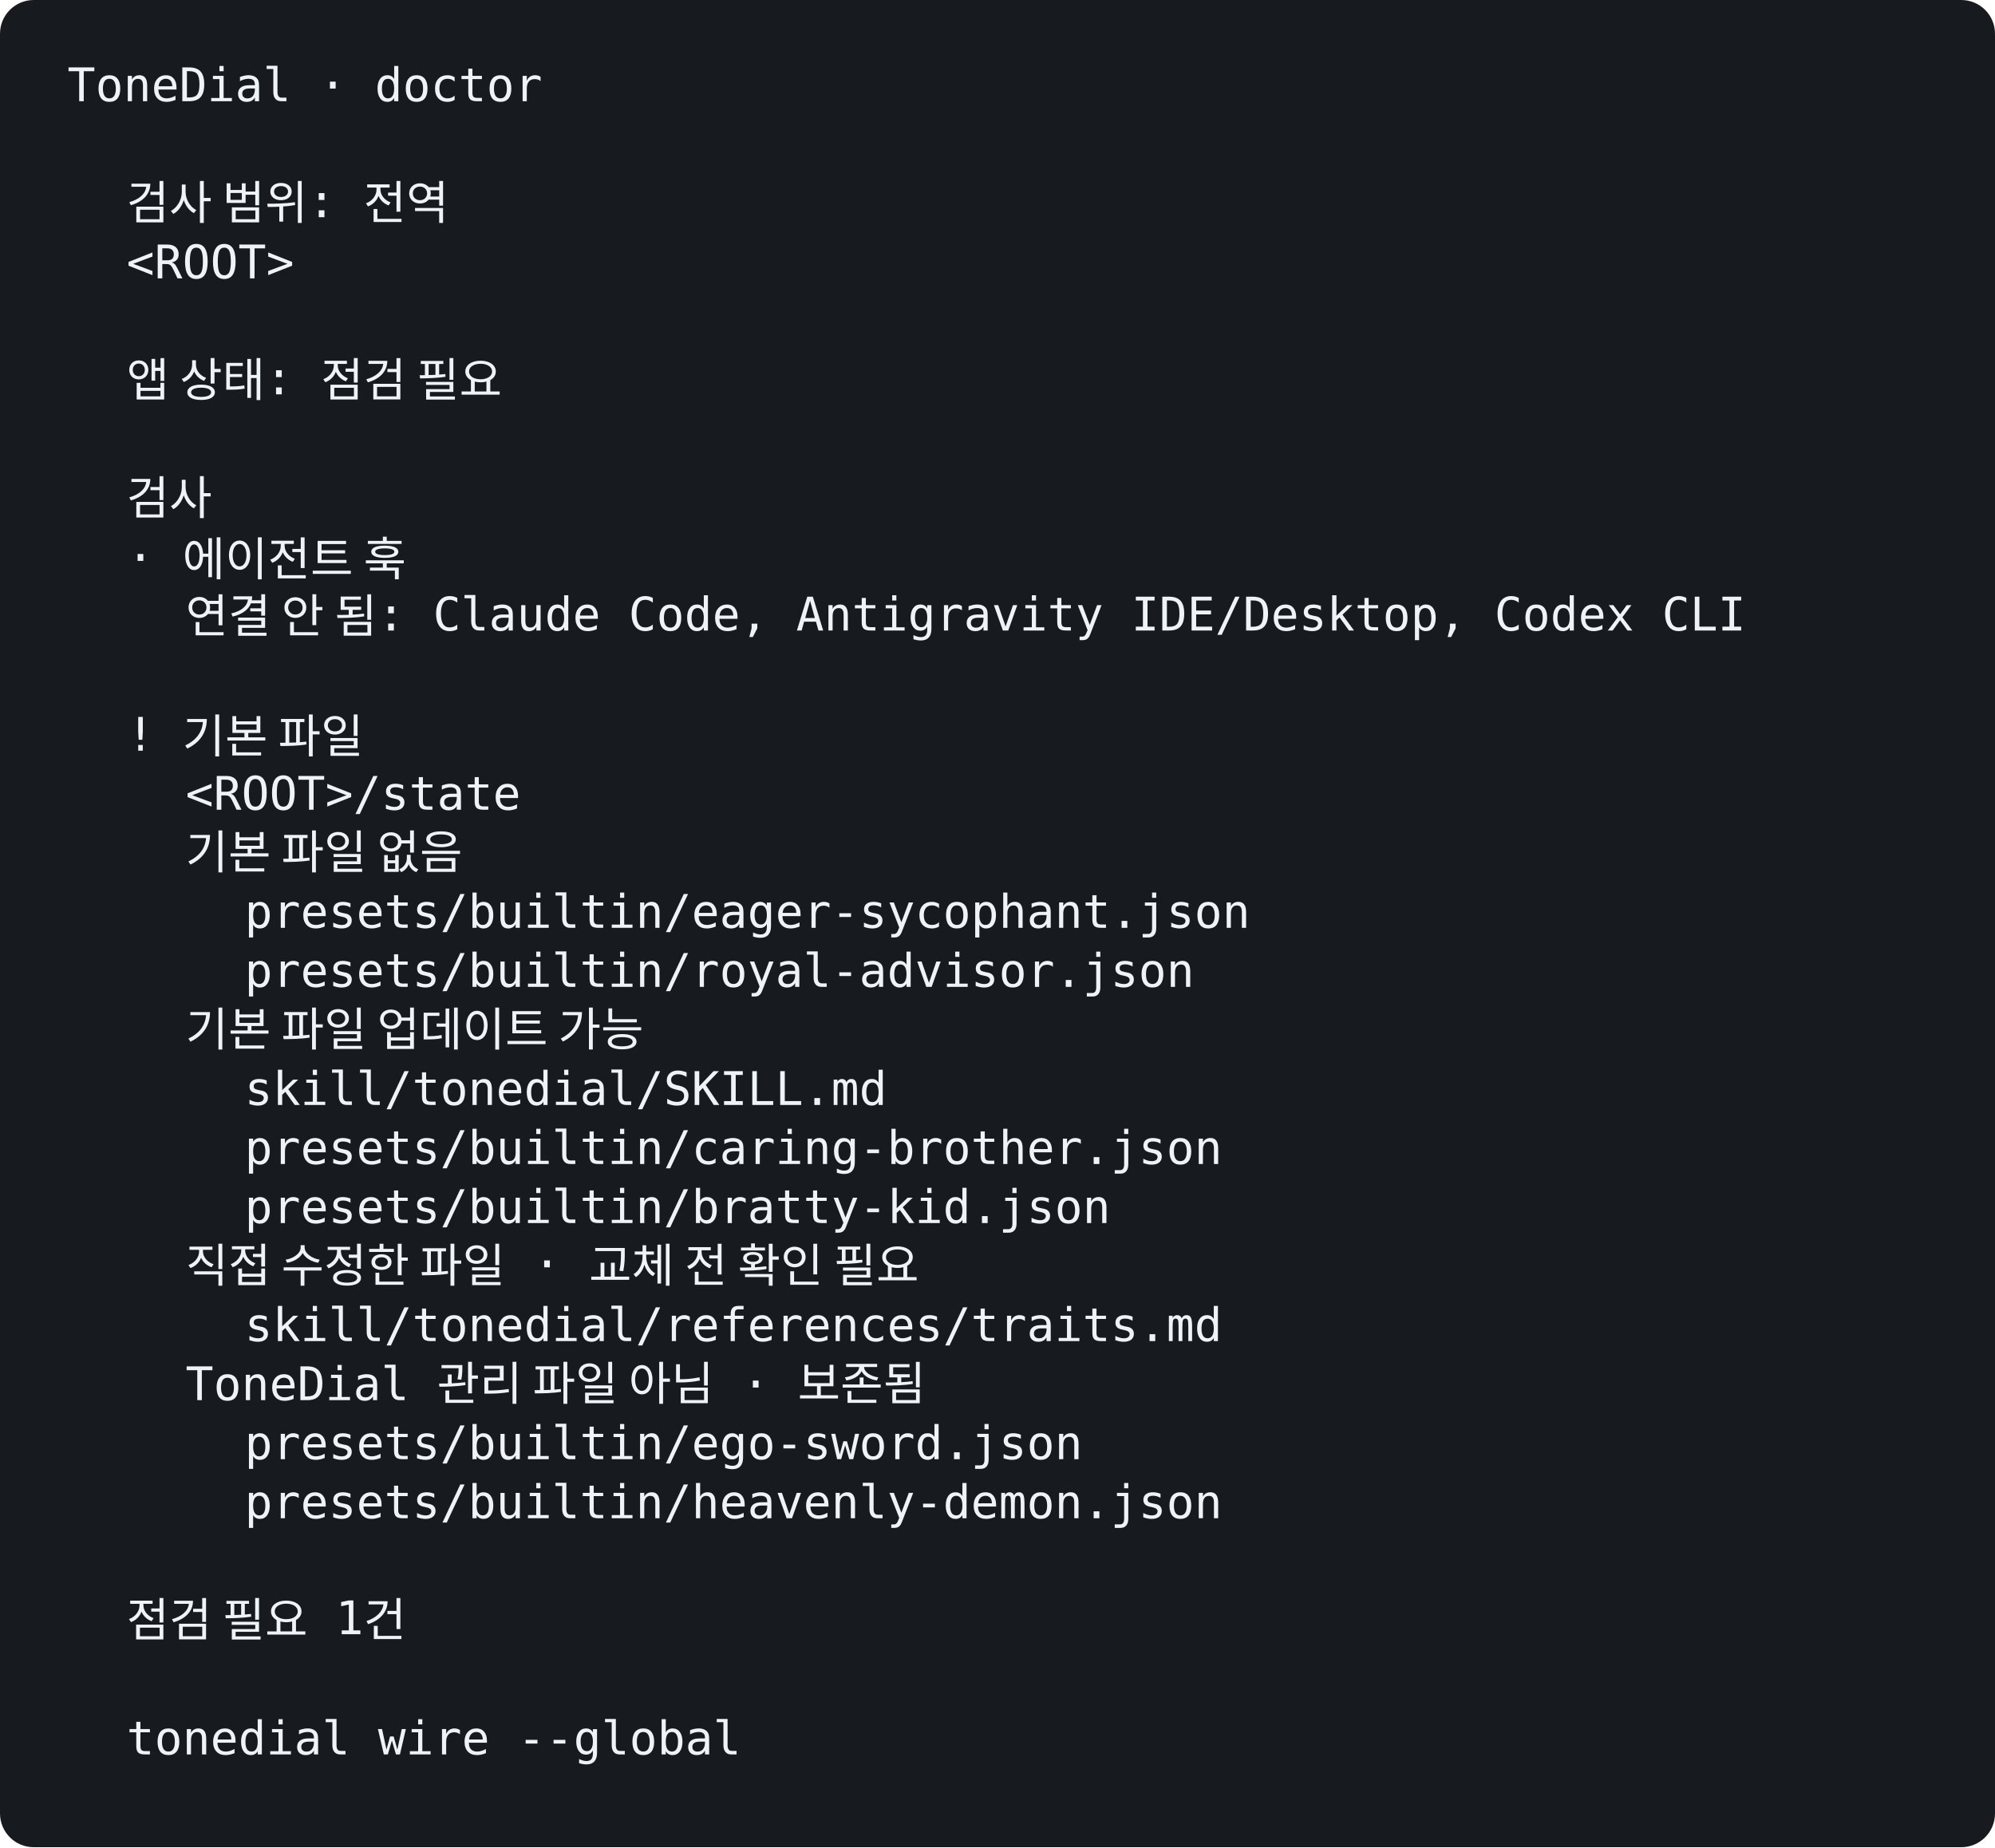
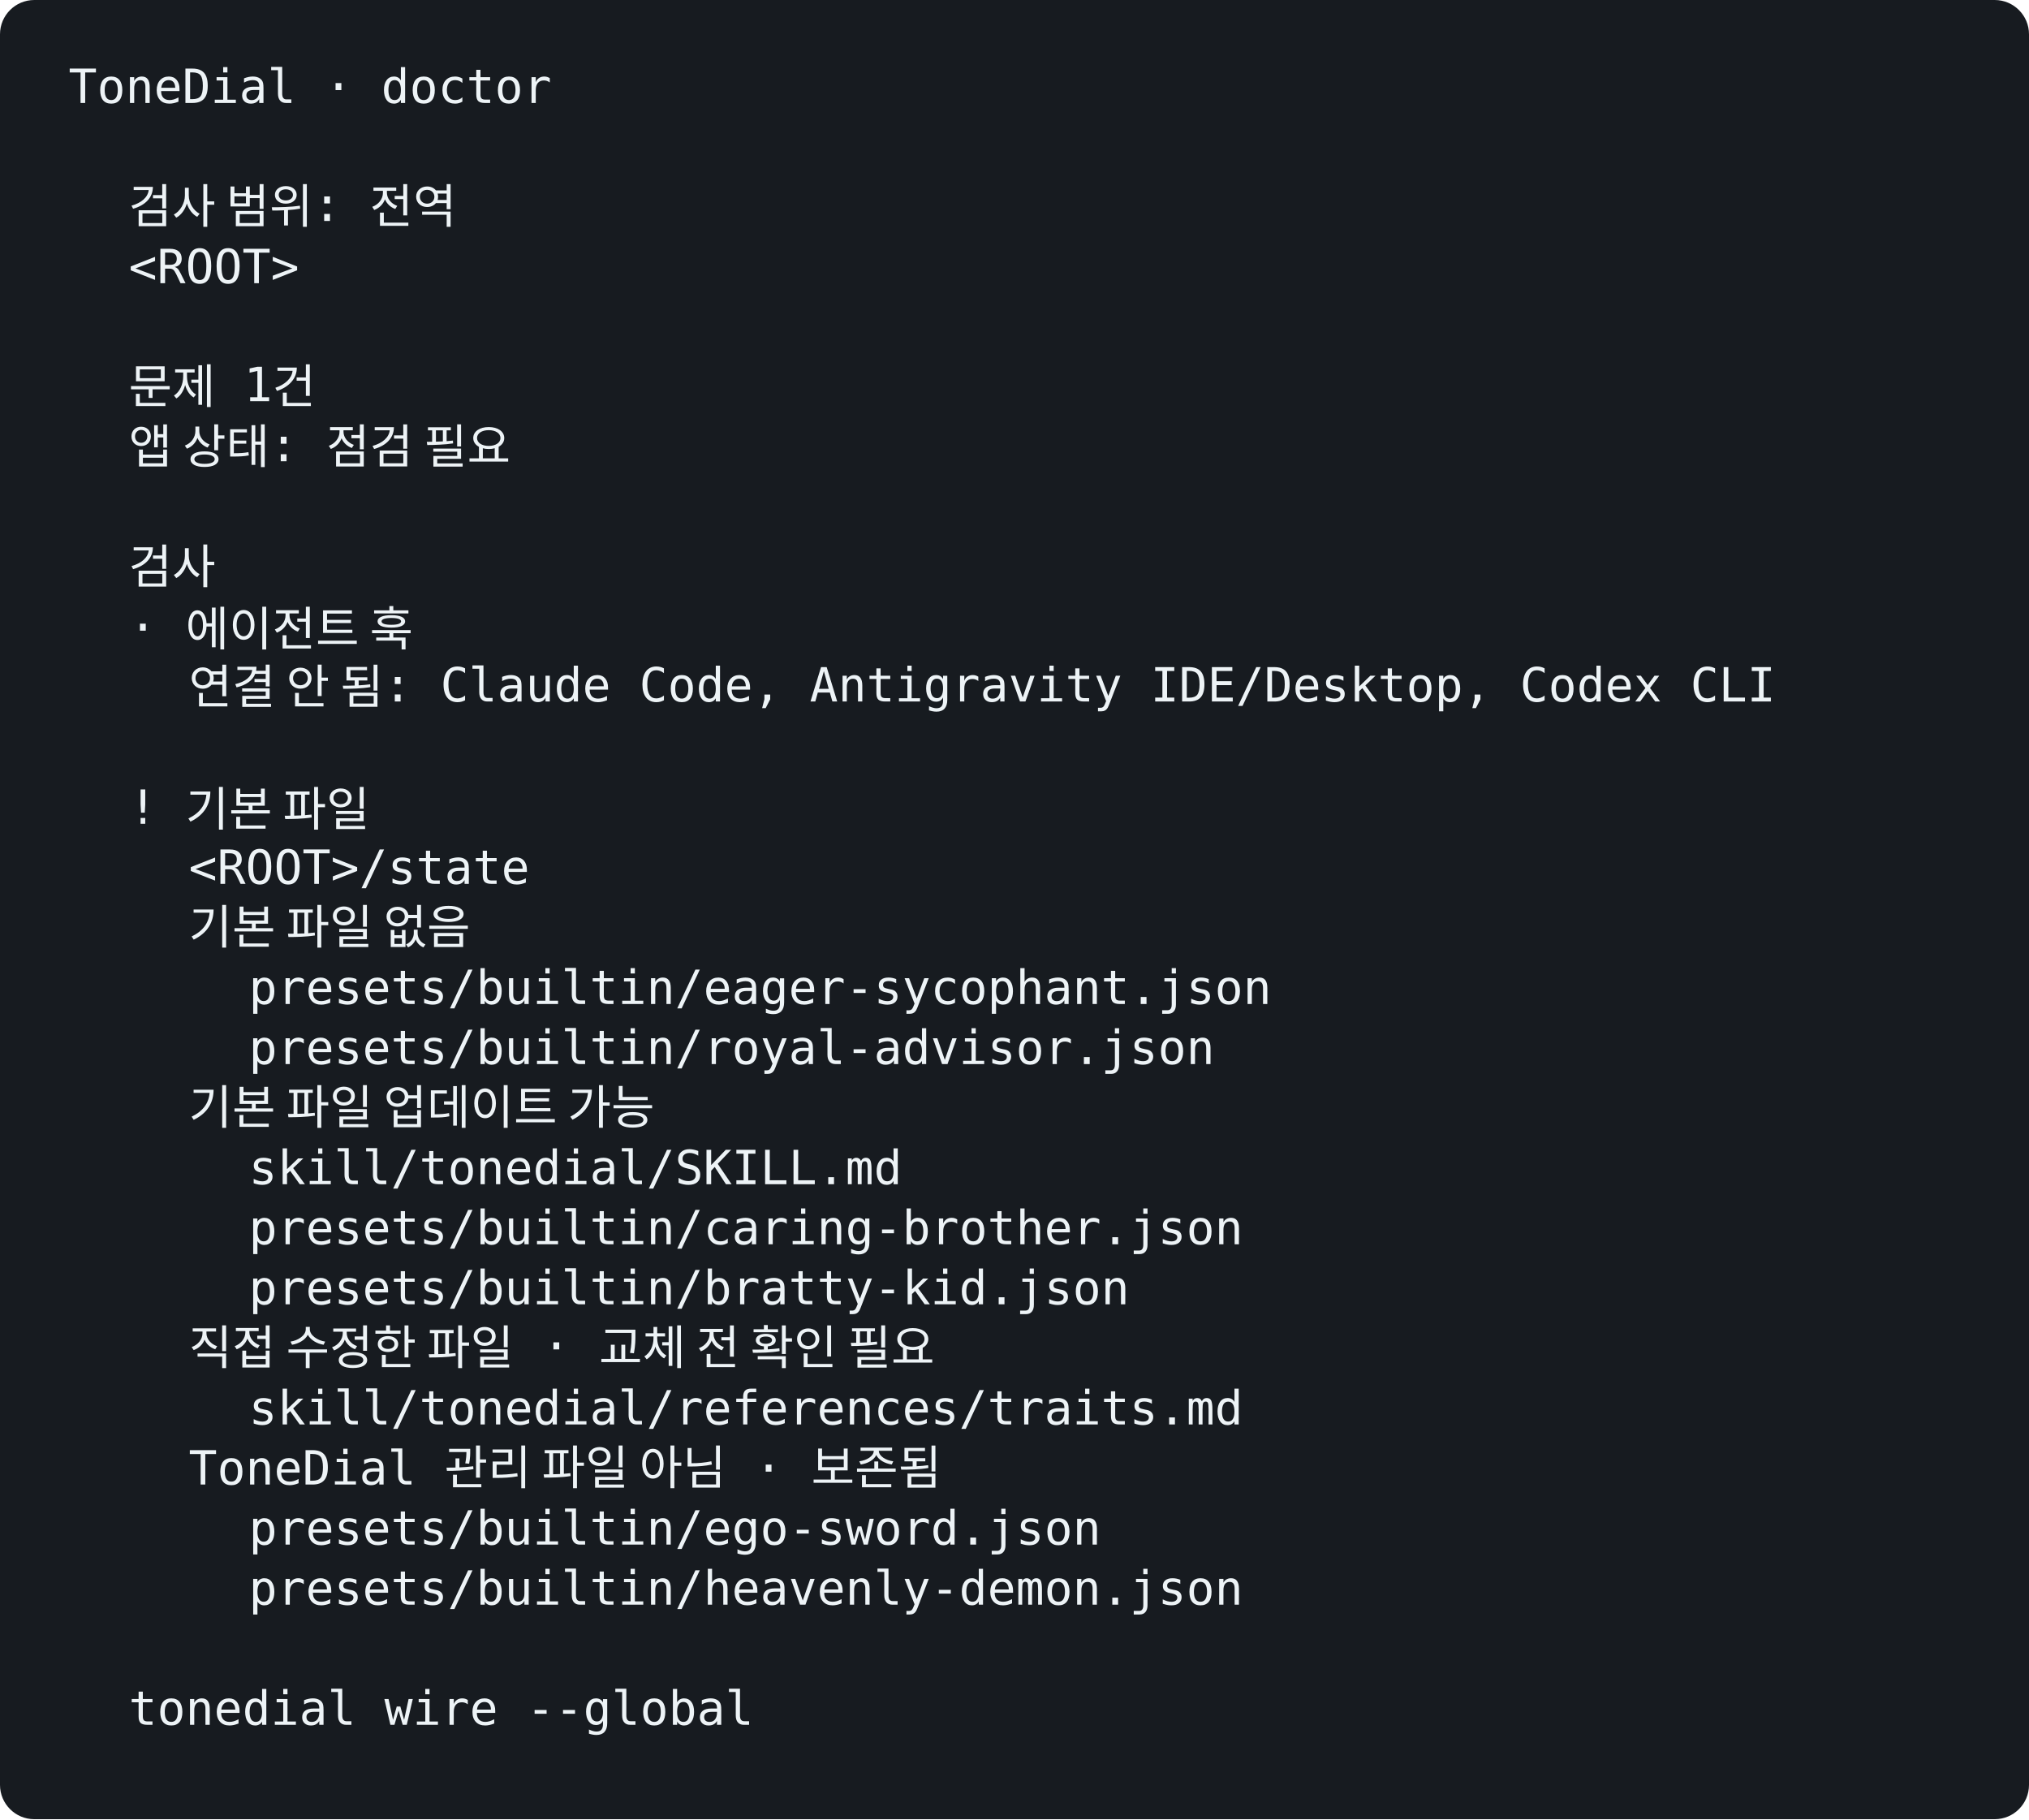
- <svg xmlns="http://www.w3.org/2000/svg" width="946" height="876" viewBox="0 0 946 876" role="img" aria-labelledby="title description">
+ <svg xmlns="http://www.w3.org/2000/svg" width="946" height="848" viewBox="0 0 946 848" role="img" aria-labelledby="title description">
  <rect width="100%" height="100%" rx="16" fill="#171b20" />
  <g font-family="ui-monospace, SFMono-Regular, Menlo, Consolas, monospace, system-ui" font-size="22">
    <text x="32" y="48" fill="#edf3f6" font-weight="400" opacity="1">ToneDial · doctor</text>
    <text x="60" y="104" fill="#edf3f6" font-weight="400" opacity="1">검사 범위: 전역</text>
    <text x="60" y="132" fill="#edf3f6" font-weight="400" opacity="1">&lt;ROOT&gt;</text>
-     <text x="60" y="188" fill="#edf3f6" font-weight="400" opacity="1">앱 상태: 점검 필요</text>
-     <text x="60" y="244" fill="#edf3f6" font-weight="400" opacity="1">검사</text>
-     <text x="60" y="272" fill="#edf3f6" font-weight="400" opacity="1">· 에이전트 훅</text>
-     <text x="88" y="300" fill="#edf3f6" font-weight="400" opacity="1">연결 안 됨: Claude Code, Antigravity IDE/Desktop, Codex CLI</text>
-     <text x="60" y="356" fill="#edf3f6" font-weight="400" opacity="1">! 기본 파일</text>
-     <text x="88" y="384" fill="#edf3f6" font-weight="400" opacity="1">&lt;ROOT&gt;/state</text>
-     <text x="88" y="412" fill="#edf3f6" font-weight="400" opacity="1">기본 파일 없음</text>
-     <text x="116" y="440" fill="#edf3f6" font-weight="400" opacity="1">presets/builtin/eager-sycophant.json</text>
-     <text x="116" y="468" fill="#edf3f6" font-weight="400" opacity="1">presets/builtin/royal-advisor.json</text>
-     <text x="88" y="496" fill="#edf3f6" font-weight="400" opacity="1">기본 파일 업데이트 가능</text>
-     <text x="116" y="524" fill="#edf3f6" font-weight="400" opacity="1">skill/tonedial/SKILL.md</text>
-     <text x="116" y="552" fill="#edf3f6" font-weight="400" opacity="1">presets/builtin/caring-brother.json</text>
-     <text x="116" y="580" fill="#edf3f6" font-weight="400" opacity="1">presets/builtin/bratty-kid.json</text>
-     <text x="88" y="608" fill="#edf3f6" font-weight="400" opacity="1">직접 수정한 파일 · 교체 전 확인 필요</text>
-     <text x="116" y="636" fill="#edf3f6" font-weight="400" opacity="1">skill/tonedial/references/traits.md</text>
-     <text x="88" y="664" fill="#edf3f6" font-weight="400" opacity="1">ToneDial 관리 파일 아님 · 보존됨</text>
-     <text x="116" y="692" fill="#edf3f6" font-weight="400" opacity="1">presets/builtin/ego-sword.json</text>
-     <text x="116" y="720" fill="#edf3f6" font-weight="400" opacity="1">presets/builtin/heavenly-demon.json</text>
-     <text x="60" y="776" fill="#edf3f6" font-weight="400" opacity="1">점검 필요 1건</text>
-     <text x="60" y="832" fill="#edf3f6" font-weight="400" opacity="1">tonedial wire --global</text>
+     <text x="60" y="188" fill="#edf3f6" font-weight="400" opacity="1">문제 1건</text>
+     <text x="60" y="216" fill="#edf3f6" font-weight="400" opacity="1">앱 상태: 점검 필요</text>
+     <text x="60" y="272" fill="#edf3f6" font-weight="400" opacity="1">검사</text>
+     <text x="60" y="300" fill="#edf3f6" font-weight="400" opacity="1">· 에이전트 훅</text>
+     <text x="88" y="328" fill="#edf3f6" font-weight="400" opacity="1">연결 안 됨: Claude Code, Antigravity IDE/Desktop, Codex CLI</text>
+     <text x="60" y="384" fill="#edf3f6" font-weight="400" opacity="1">! 기본 파일</text>
+     <text x="88" y="412" fill="#edf3f6" font-weight="400" opacity="1">&lt;ROOT&gt;/state</text>
+     <text x="88" y="440" fill="#edf3f6" font-weight="400" opacity="1">기본 파일 없음</text>
+     <text x="116" y="468" fill="#edf3f6" font-weight="400" opacity="1">presets/builtin/eager-sycophant.json</text>
+     <text x="116" y="496" fill="#edf3f6" font-weight="400" opacity="1">presets/builtin/royal-advisor.json</text>
+     <text x="88" y="524" fill="#edf3f6" font-weight="400" opacity="1">기본 파일 업데이트 가능</text>
+     <text x="116" y="552" fill="#edf3f6" font-weight="400" opacity="1">skill/tonedial/SKILL.md</text>
+     <text x="116" y="580" fill="#edf3f6" font-weight="400" opacity="1">presets/builtin/caring-brother.json</text>
+     <text x="116" y="608" fill="#edf3f6" font-weight="400" opacity="1">presets/builtin/bratty-kid.json</text>
+     <text x="88" y="636" fill="#edf3f6" font-weight="400" opacity="1">직접 수정한 파일 · 교체 전 확인 필요</text>
+     <text x="116" y="664" fill="#edf3f6" font-weight="400" opacity="1">skill/tonedial/references/traits.md</text>
+     <text x="88" y="692" fill="#edf3f6" font-weight="400" opacity="1">ToneDial 관리 파일 아님 · 보존됨</text>
+     <text x="116" y="720" fill="#edf3f6" font-weight="400" opacity="1">presets/builtin/ego-sword.json</text>
+     <text x="116" y="748" fill="#edf3f6" font-weight="400" opacity="1">presets/builtin/heavenly-demon.json</text>
+     <text x="60" y="804" fill="#edf3f6" font-weight="400" opacity="1">tonedial wire --global</text>
  </g>
</svg>
